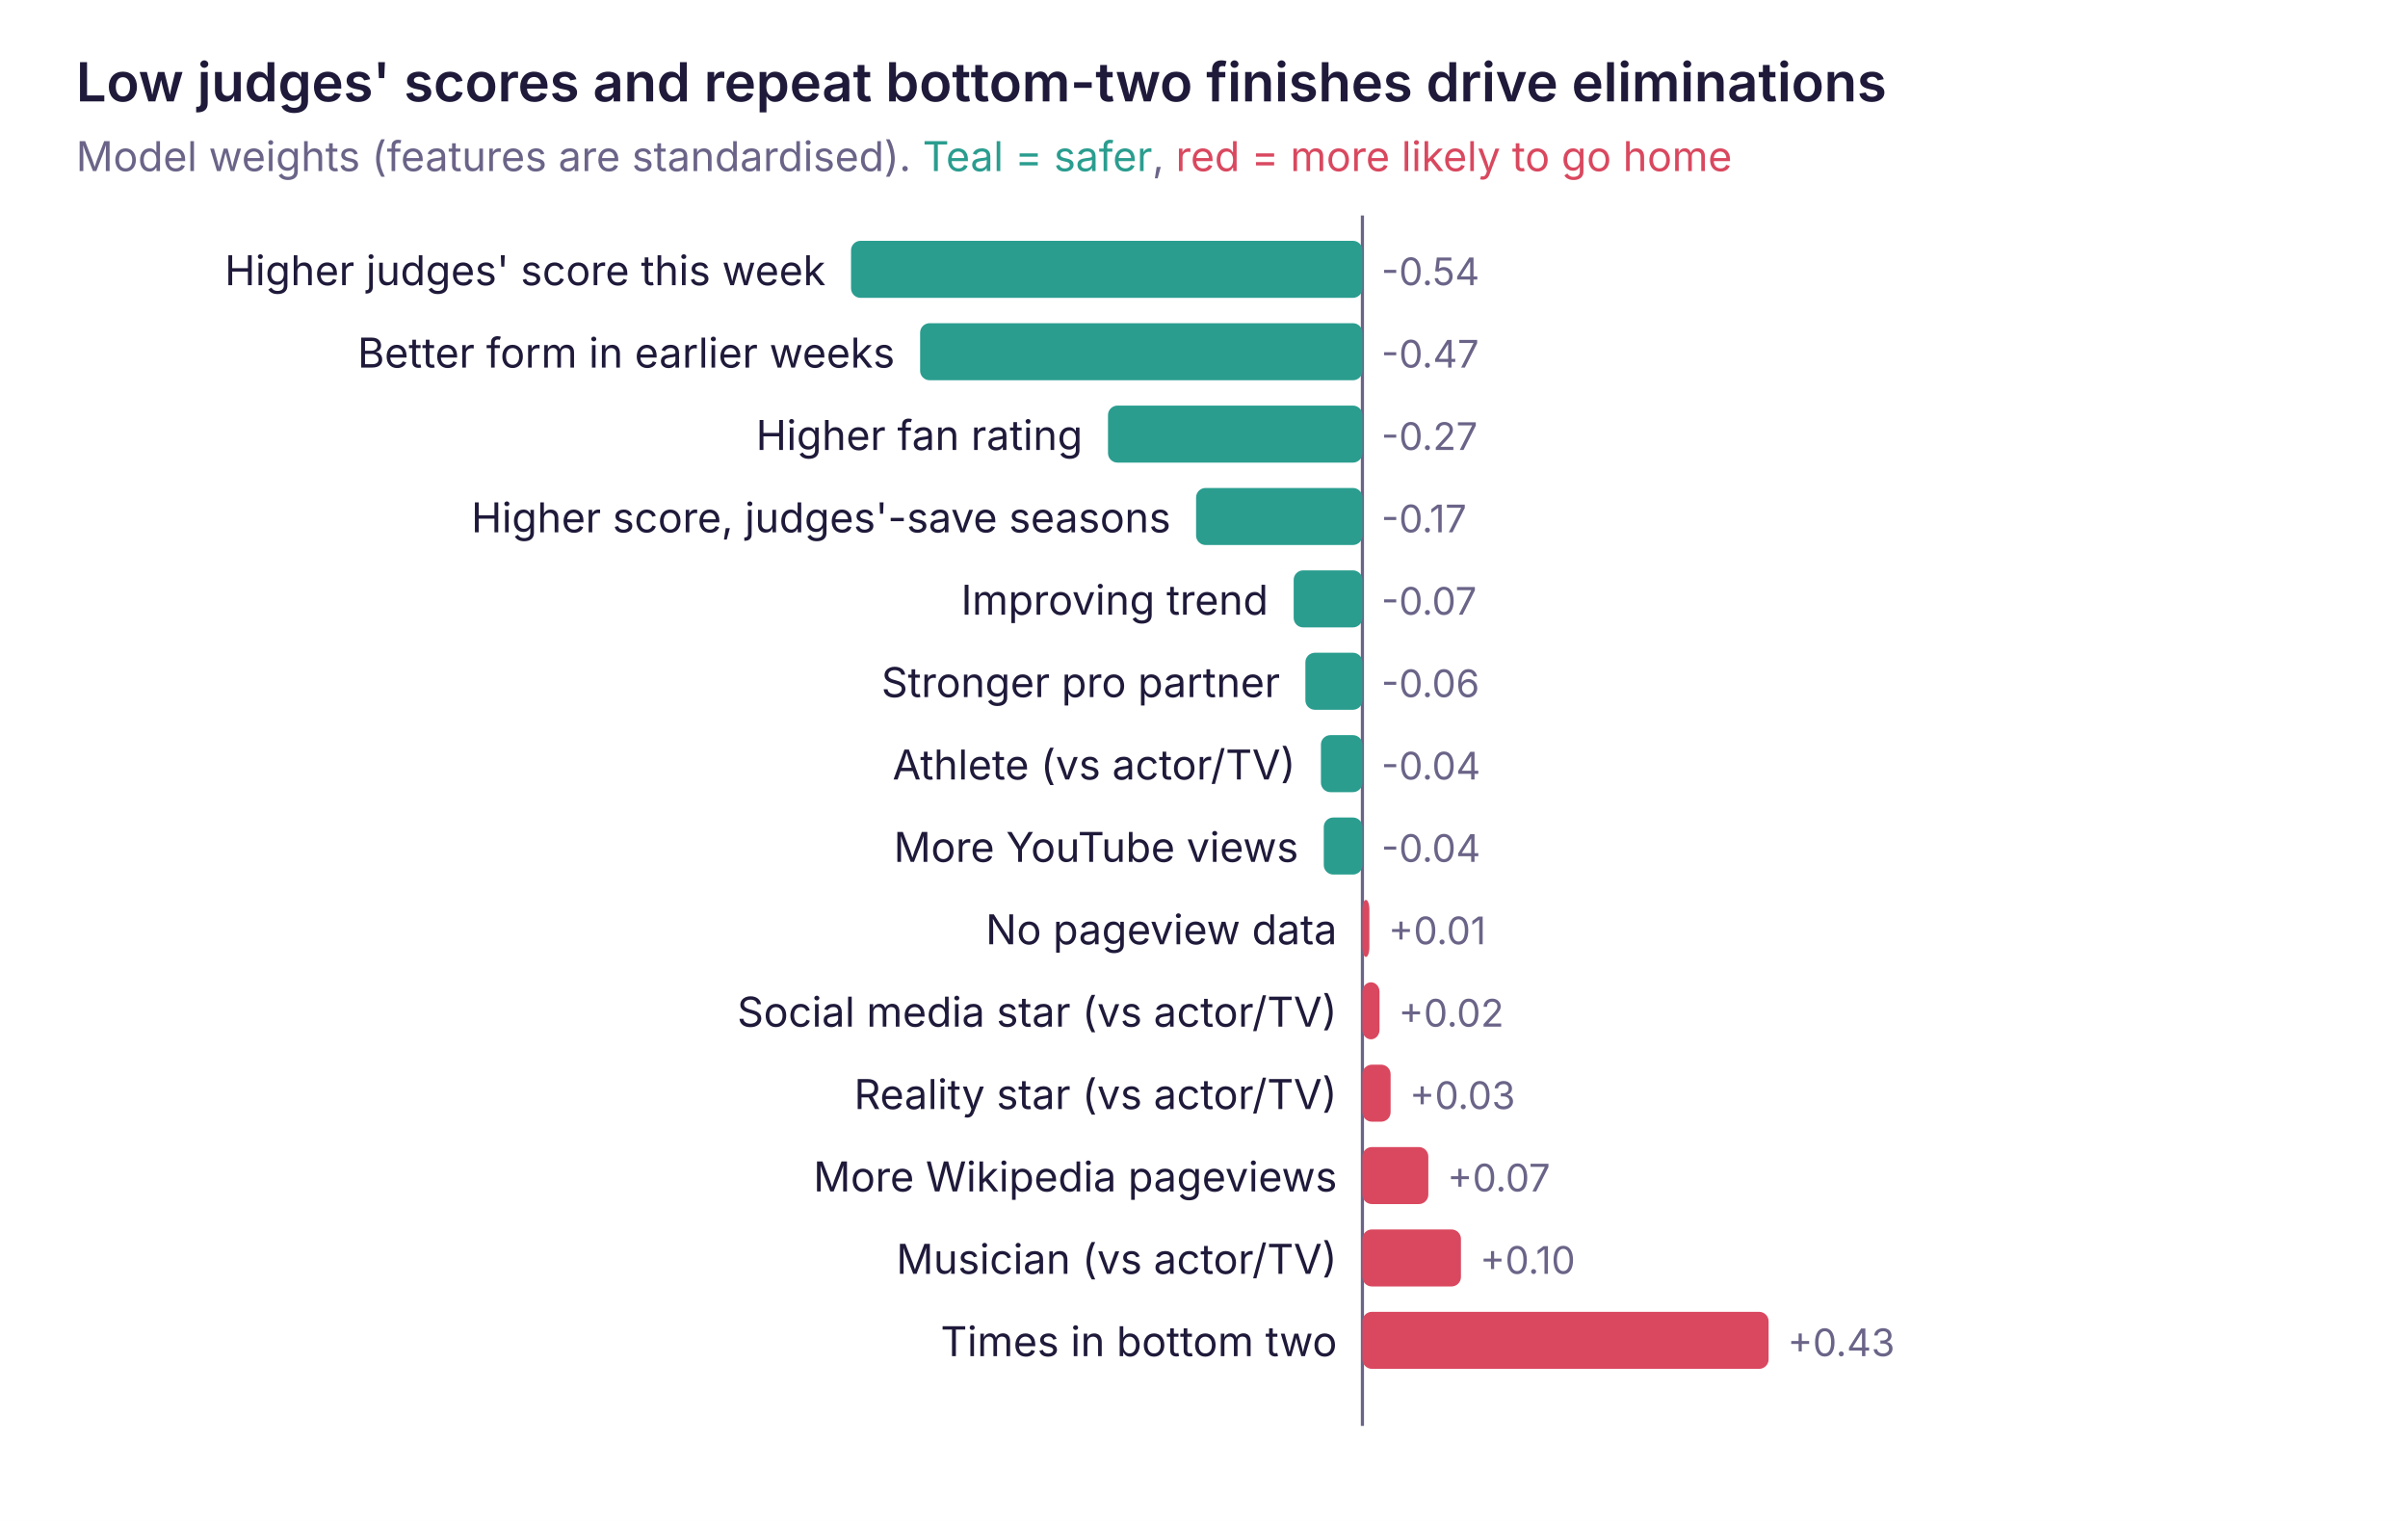
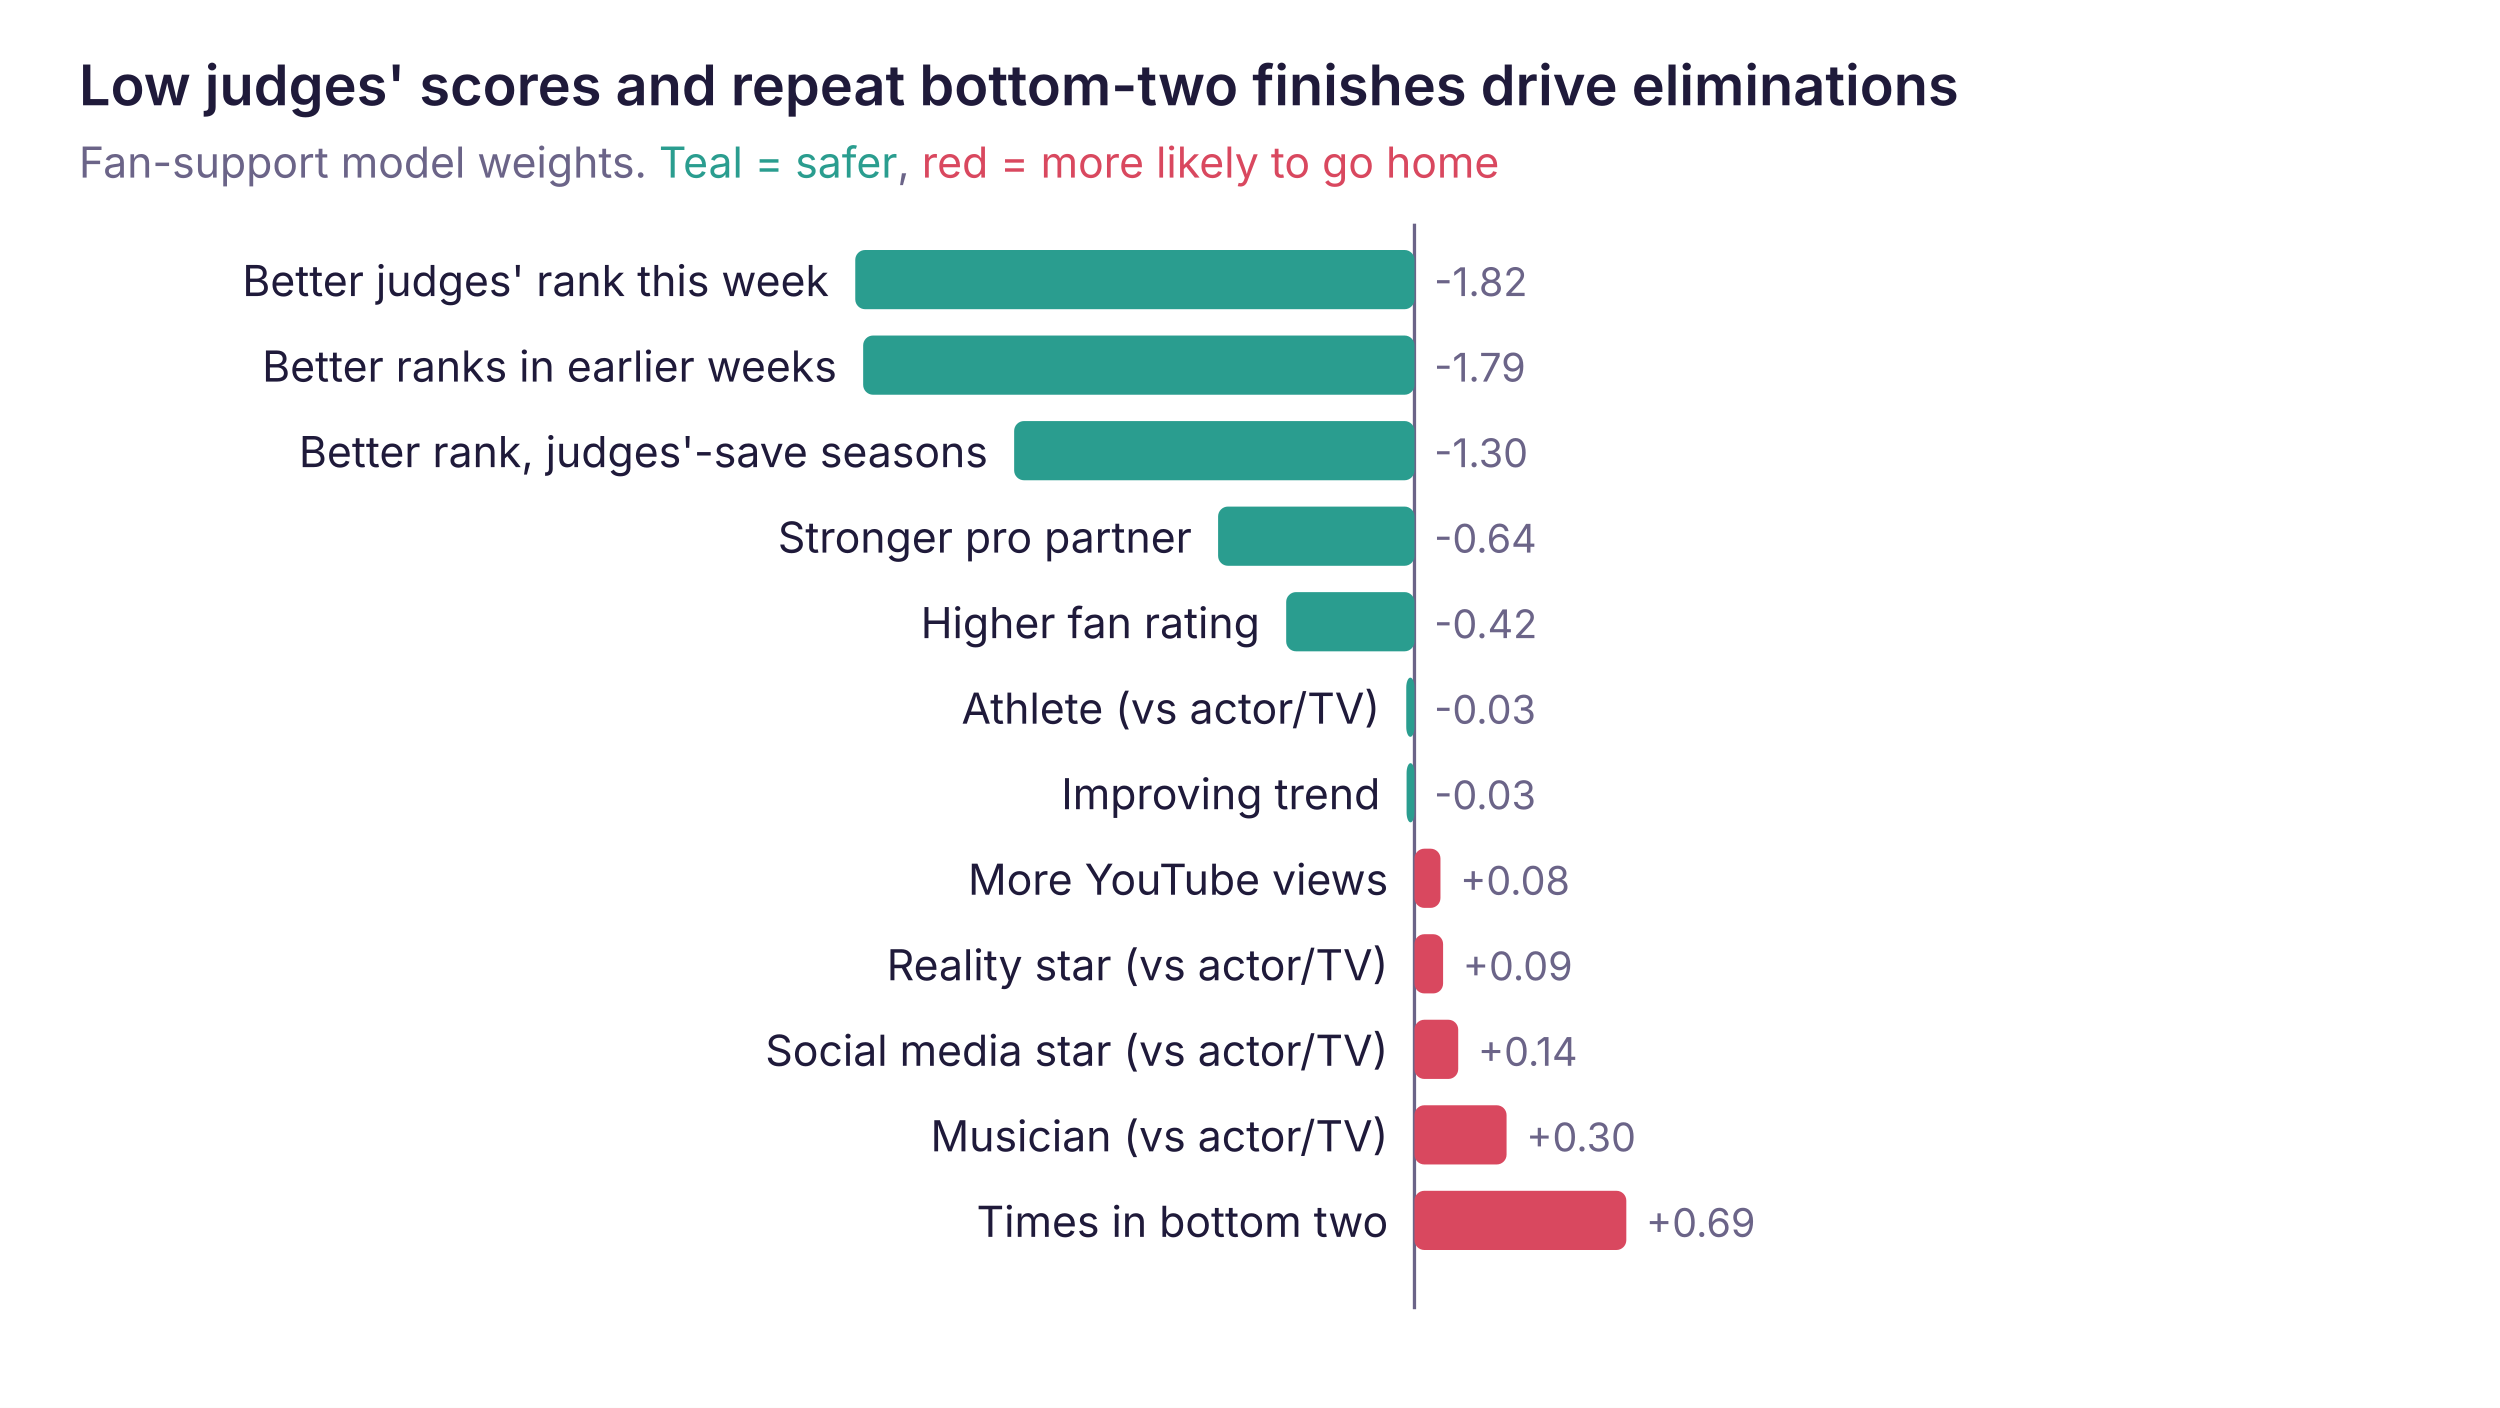
- <svg xmlns="http://www.w3.org/2000/svg" viewBox="0 0 760 480" width="760" height="480" font-family="Inter, Segoe UI, Helvetica, Arial, sans-serif">
-   <rect width="760" height="480" fill="white" />
+ <svg xmlns="http://www.w3.org/2000/svg" viewBox="0 0 760 428" width="760" height="428" font-family="Inter, Segoe UI, Helvetica, Arial, sans-serif">
+   <rect width="760" height="428" fill="white" />
  <text x="24" y="32" font-size="17" font-weight="600" fill="#1f1a3a">Low judges' scores and repeat bottom-two finishes drive eliminations</text>
-   <text x="24" y="54" font-size="13" fill="#6b6488">Model weights (features are standardised). <tspan fill="#2a9d8f">Teal = safer</tspan>, <tspan fill="#d9485f">red = more likely to go home</tspan>
+   <text x="24" y="54" font-size="13" fill="#6b6488">Fan-support model weights. <tspan fill="#2a9d8f">Teal = safer</tspan>, <tspan fill="#d9485f">red = more likely to go home</tspan>
  </text>
-   <line x1="430" x2="430" y1="68" y2="450" stroke="#6b6488" />
-   <rect x="268.6" y="76" width="161.4" height="18" rx="3" fill="#2a9d8f" />
-   <text x="260.6" y="90" font-size="13" text-anchor="end" fill="#1f1a3a">Higher judges' score this week</text>
-   <text x="436.0" y="90" font-size="12" fill="#6b6488">-0.54</text>
-   <rect x="290.4" y="102" width="139.6" height="18" rx="3" fill="#2a9d8f" />
-   <text x="282.4" y="116" font-size="13" text-anchor="end" fill="#1f1a3a">Better form in earlier weeks</text>
-   <text x="436.0" y="116" font-size="12" fill="#6b6488">-0.47</text>
-   <rect x="349.7" y="128" width="80.3" height="18" rx="3" fill="#2a9d8f" />
-   <text x="341.7" y="142" font-size="13" text-anchor="end" fill="#1f1a3a">Higher fan rating</text>
-   <text x="436.0" y="142" font-size="12" fill="#6b6488">-0.27</text>
-   <rect x="377.5" y="154" width="52.5" height="18" rx="3" fill="#2a9d8f" />
-   <text x="369.5" y="168" font-size="13" text-anchor="end" fill="#1f1a3a">Higher score, judges'-save seasons</text>
-   <text x="436.0" y="168" font-size="12" fill="#6b6488">-0.17</text>
-   <rect x="408.3" y="180" width="21.7" height="18" rx="3" fill="#2a9d8f" />
-   <text x="400.3" y="194" font-size="13" text-anchor="end" fill="#1f1a3a">Improving trend</text>
-   <text x="436.0" y="194" font-size="12" fill="#6b6488">-0.07</text>
-   <rect x="412.0" y="206" width="18.0" height="18" rx="3" fill="#2a9d8f" />
-   <text x="404.0" y="220" font-size="13" text-anchor="end" fill="#1f1a3a">Stronger pro partner</text>
-   <text x="436.0" y="220" font-size="12" fill="#6b6488">-0.06</text>
-   <rect x="416.9" y="232" width="13.1" height="18" rx="3" fill="#2a9d8f" />
-   <text x="408.9" y="246" font-size="13" text-anchor="end" fill="#1f1a3a">Athlete (vs actor/TV)</text>
-   <text x="436.0" y="246" font-size="12" fill="#6b6488">-0.04</text>
-   <rect x="417.8" y="258" width="12.2" height="18" rx="3" fill="#2a9d8f" />
-   <text x="409.8" y="272" font-size="13" text-anchor="end" fill="#1f1a3a">More YouTube views</text>
-   <text x="436.0" y="272" font-size="12" fill="#6b6488">-0.04</text>
-   <rect x="430.0" y="284" width="2.2" height="18" rx="3" fill="#d9485f" />
-   <text x="422.0" y="298" font-size="13" text-anchor="end" fill="#1f1a3a">No pageview data</text>
-   <text x="438.2" y="298" font-size="12" fill="#6b6488">+0.01</text>
-   <rect x="430.0" y="310" width="5.4" height="18" rx="3" fill="#d9485f" />
+   <line x1="430" x2="430" y1="68" y2="398" stroke="#6b6488" />
+   <rect x="260.0" y="76" width="170.0" height="18" rx="3" fill="#2a9d8f" />
+   <text x="252.0" y="90" font-size="13" text-anchor="end" fill="#1f1a3a">Better judges' rank this week</text>
+   <text x="436.0" y="90" font-size="12" fill="#6b6488">-1.82</text>
+   <rect x="262.4" y="102" width="167.6" height="18" rx="3" fill="#2a9d8f" />
+   <text x="254.4" y="116" font-size="13" text-anchor="end" fill="#1f1a3a">Better ranks in earlier weeks</text>
+   <text x="436.0" y="116" font-size="12" fill="#6b6488">-1.79</text>
+   <rect x="308.3" y="128" width="121.7" height="18" rx="3" fill="#2a9d8f" />
+   <text x="300.3" y="142" font-size="13" text-anchor="end" fill="#1f1a3a">Better rank, judges'-save seasons</text>
+   <text x="436.0" y="142" font-size="12" fill="#6b6488">-1.30</text>
+   <rect x="370.3" y="154" width="59.7" height="18" rx="3" fill="#2a9d8f" />
+   <text x="362.3" y="168" font-size="13" text-anchor="end" fill="#1f1a3a">Stronger pro partner</text>
+   <text x="436.0" y="168" font-size="12" fill="#6b6488">-0.64</text>
+   <rect x="391.0" y="180" width="39.0" height="18" rx="3" fill="#2a9d8f" />
+   <text x="383.0" y="194" font-size="13" text-anchor="end" fill="#1f1a3a">Higher fan rating</text>
+   <text x="436.0" y="194" font-size="12" fill="#6b6488">-0.42</text>
+   <rect x="427.5" y="206" width="2.5" height="18" rx="3" fill="#2a9d8f" />
+   <text x="419.5" y="220" font-size="13" text-anchor="end" fill="#1f1a3a">Athlete (vs actor/TV)</text>
+   <text x="436.0" y="220" font-size="12" fill="#6b6488">-0.03</text>
+   <rect x="427.6" y="232" width="2.4" height="18" rx="3" fill="#2a9d8f" />
+   <text x="419.6" y="246" font-size="13" text-anchor="end" fill="#1f1a3a">Improving trend</text>
+   <text x="436.0" y="246" font-size="12" fill="#6b6488">-0.03</text>
+   <rect x="430.0" y="258" width="7.9" height="18" rx="3" fill="#d9485f" />
+   <text x="422.0" y="272" font-size="13" text-anchor="end" fill="#1f1a3a">More YouTube views</text>
+   <text x="443.9" y="272" font-size="12" fill="#6b6488">+0.08</text>
+   <rect x="430.0" y="284" width="8.7" height="18" rx="3" fill="#d9485f" />
+   <text x="422.0" y="298" font-size="13" text-anchor="end" fill="#1f1a3a">Reality star (vs actor/TV)</text>
+   <text x="444.7" y="298" font-size="12" fill="#6b6488">+0.09</text>
+   <rect x="430.0" y="310" width="13.3" height="18" rx="3" fill="#d9485f" />
  <text x="422.0" y="324" font-size="13" text-anchor="end" fill="#1f1a3a">Social media star (vs actor/TV)</text>
-   <text x="441.4" y="324" font-size="12" fill="#6b6488">+0.02</text>
-   <rect x="430.0" y="336" width="8.9" height="18" rx="3" fill="#d9485f" />
-   <text x="422.0" y="350" font-size="13" text-anchor="end" fill="#1f1a3a">Reality star (vs actor/TV)</text>
-   <text x="444.9" y="350" font-size="12" fill="#6b6488">+0.03</text>
-   <rect x="430.0" y="362" width="20.8" height="18" rx="3" fill="#d9485f" />
-   <text x="422.0" y="376" font-size="13" text-anchor="end" fill="#1f1a3a">More Wikipedia pageviews</text>
-   <text x="456.8" y="376" font-size="12" fill="#6b6488">+0.07</text>
-   <rect x="430.0" y="388" width="31.1" height="18" rx="3" fill="#d9485f" />
-   <text x="422.0" y="402" font-size="13" text-anchor="end" fill="#1f1a3a">Musician (vs actor/TV)</text>
-   <text x="467.1" y="402" font-size="12" fill="#6b6488">+0.10</text>
-   <rect x="430.0" y="414" width="128.2" height="18" rx="3" fill="#d9485f" />
-   <text x="422.0" y="428" font-size="13" text-anchor="end" fill="#1f1a3a">Times in bottom two</text>
-   <text x="564.2" y="428" font-size="12" fill="#6b6488">+0.43</text>
+   <text x="449.3" y="324" font-size="12" fill="#6b6488">+0.14</text>
+   <rect x="430.0" y="336" width="28.0" height="18" rx="3" fill="#d9485f" />
+   <text x="422.0" y="350" font-size="13" text-anchor="end" fill="#1f1a3a">Musician (vs actor/TV)</text>
+   <text x="464.0" y="350" font-size="12" fill="#6b6488">+0.30</text>
+   <rect x="430.0" y="362" width="64.4" height="18" rx="3" fill="#d9485f" />
+   <text x="422.0" y="376" font-size="13" text-anchor="end" fill="#1f1a3a">Times in bottom two</text>
+   <text x="500.4" y="376" font-size="12" fill="#6b6488">+0.69</text>
</svg>
